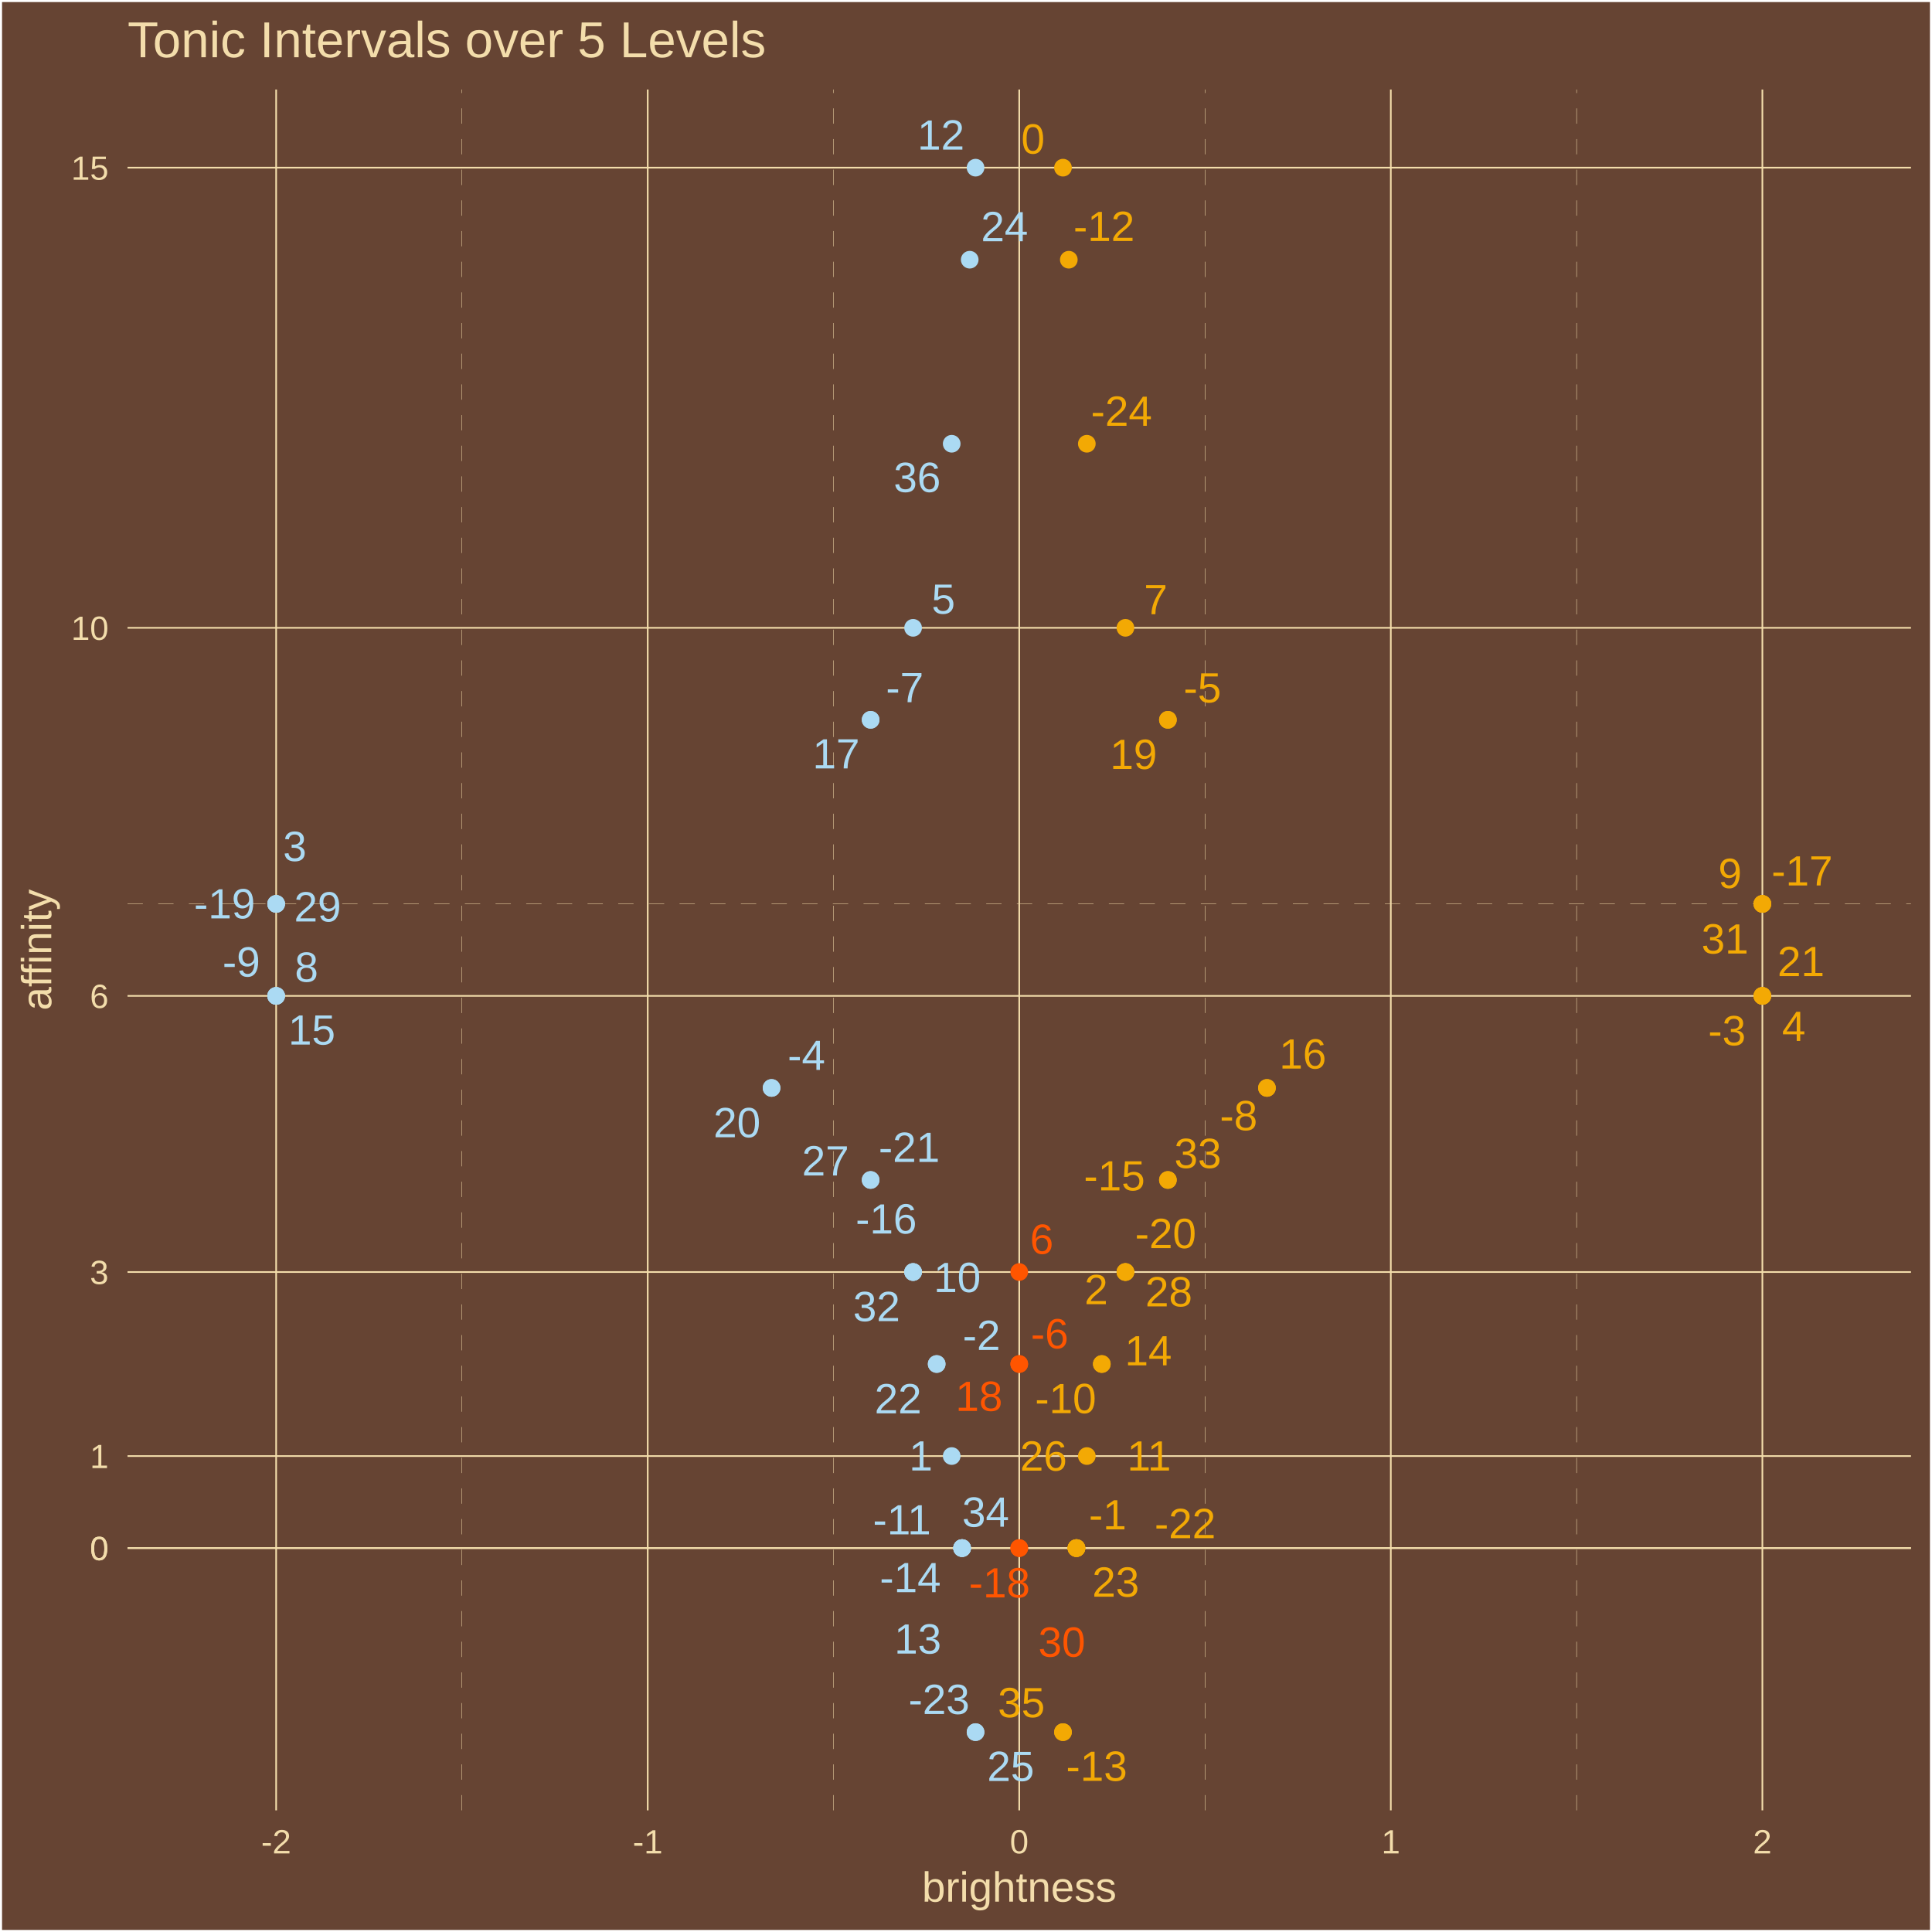
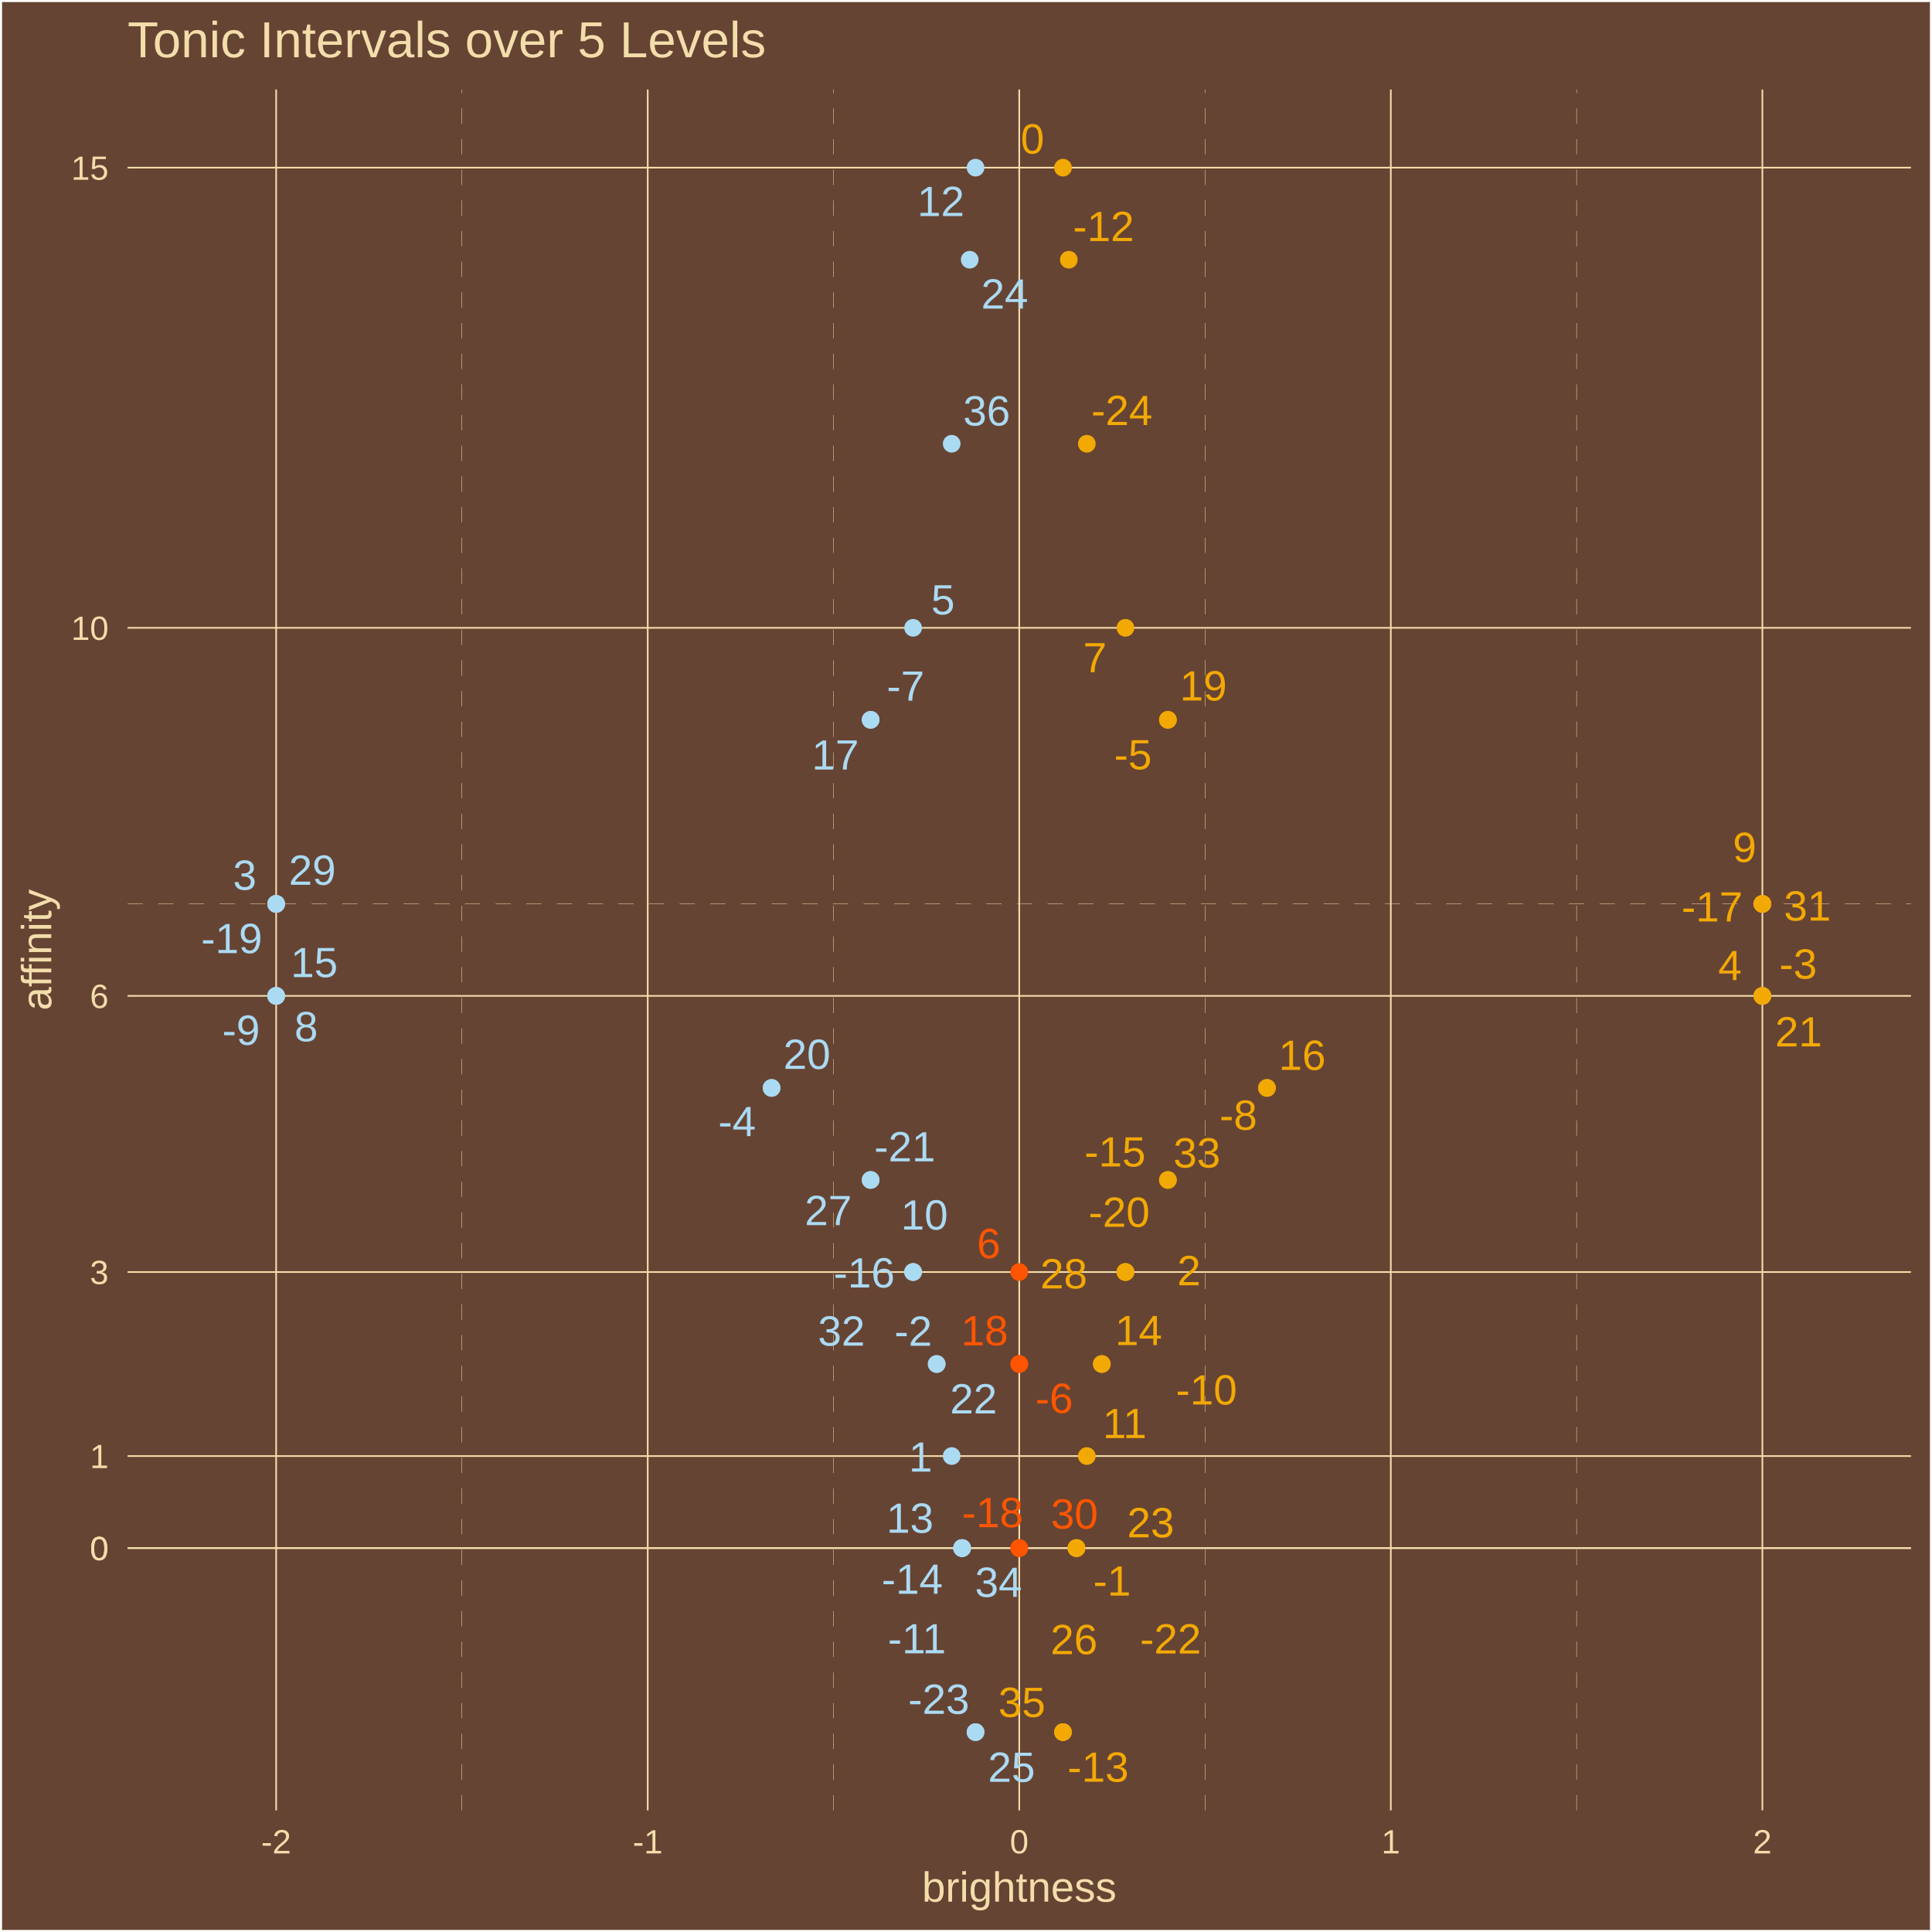
<svg xmlns="http://www.w3.org/2000/svg" class="svglite" width="504.00pt" height="504.00pt" viewBox="0 0 504.00 504.00">
  <defs>
    <style type="text/css">
    .svglite line, .svglite polyline, .svglite polygon, .svglite path, .svglite rect, .svglite circle {
      fill: none;
      stroke: #000000;
      stroke-linecap: round;
      stroke-linejoin: round;
      stroke-miterlimit: 10.00;
    }
    .svglite text {
      white-space: pre;
    }
  </style>
  </defs>
  <rect width="100%" height="100%" style="stroke: none; fill: #664433;" />
  <defs>
    <clipPath id="cpMC4wMHw1MDQuMDB8MC4wMHw1MDQuMDA=">
      <rect x="0.00" y="0.00" width="504.00" height="504.00" />
    </clipPath>
  </defs>
  <g clip-path="url(#cpMC4wMHw1MDQuMDB8MC4wMHw1MDQuMDA=)">
    <rect x="0.00" y="0" width="504.00" height="504.00" style="stroke-width: 1.07; stroke: #FFFFFF; fill: #664433;" />
  </g>
  <defs>
    <clipPath id="cpMzMuMjd8NDk4LjUyfDIzLjM0fDQ3Mi4yNw==">
      <rect x="33.27" y="23.34" width="465.25" height="448.93" />
    </clipPath>
  </defs>
  <g clip-path="url(#cpMzMuMjd8NDk4LjUyfDIzLjM0fDQ3Mi4yNw==)">
    <rect x="33.27" y="23.34" width="465.25" height="448.93" style="stroke-width: 1.07; stroke: none; fill: #664433;" />
    <polyline points="33.27,235.80 498.52,235.80 " style="stroke-width: 0.11; stroke: #F3DDAB; stroke-dasharray: 4.00,4.00; stroke-linecap: butt;" />
    <polyline points="120.50,472.27 120.50,23.34 " style="stroke-width: 0.11; stroke: #F3DDAB; stroke-dasharray: 4.00,4.00; stroke-linecap: butt;" />
    <polyline points="217.43,472.27 217.43,23.34 " style="stroke-width: 0.11; stroke: #F3DDAB; stroke-dasharray: 4.00,4.00; stroke-linecap: butt;" />
    <polyline points="314.36,472.27 314.36,23.34 " style="stroke-width: 0.11; stroke: #F3DDAB; stroke-dasharray: 4.00,4.00; stroke-linecap: butt;" />
    <polyline points="411.29,472.27 411.29,23.34 " style="stroke-width: 0.11; stroke: #F3DDAB; stroke-dasharray: 4.00,4.00; stroke-linecap: butt;" />
    <polyline points="33.27,403.85 498.52,403.85 " style="stroke-width: 0.43; stroke: #F3DDAB; stroke-linecap: butt;" />
    <polyline points="33.27,403.85 498.52,403.85 " style="stroke-width: 0.43; stroke: #F3DDAB; stroke-linecap: butt;" />
    <polyline points="33.27,379.84 498.52,379.84 " style="stroke-width: 0.43; stroke: #F3DDAB; stroke-linecap: butt;" />
    <polyline points="33.27,331.83 498.52,331.83 " style="stroke-width: 0.43; stroke: #F3DDAB; stroke-linecap: butt;" />
    <polyline points="33.27,259.80 498.52,259.80 " style="stroke-width: 0.43; stroke: #F3DDAB; stroke-linecap: butt;" />
    <polyline points="33.27,163.78 498.52,163.78 " style="stroke-width: 0.43; stroke: #F3DDAB; stroke-linecap: butt;" />
    <polyline points="33.27,43.74 498.52,43.74 " style="stroke-width: 0.43; stroke: #F3DDAB; stroke-linecap: butt;" />
    <polyline points="72.04,472.27 72.04,23.34 " style="stroke-width: 0.43; stroke: #F3DDAB; stroke-linecap: butt;" />
    <polyline points="168.97,472.27 168.97,23.34 " style="stroke-width: 0.43; stroke: #F3DDAB; stroke-linecap: butt;" />
    <polyline points="265.89,472.27 265.89,23.34 " style="stroke-width: 0.43; stroke: #F3DDAB; stroke-linecap: butt;" />
    <polyline points="362.82,472.27 362.82,23.34 " style="stroke-width: 0.43; stroke: #F3DDAB; stroke-linecap: butt;" />
    <polyline points="459.75,472.27 459.75,23.34 " style="stroke-width: 0.43; stroke: #F3DDAB; stroke-linecap: butt;" />
    <circle cx="283.52" cy="115.76" r="1.95" style="stroke-width: 0.71; stroke: #F3A904; fill: #F3A904;" />
    <circle cx="254.49" cy="451.86" r="1.95" style="stroke-width: 0.71; stroke: #ABDAF3; fill: #ABDAF3;" />
    <circle cx="280.81" cy="403.85" r="1.95" style="stroke-width: 0.71; stroke: #F3A904; fill: #F3A904;" />
    <circle cx="227.12" cy="307.82" r="1.95" style="stroke-width: 0.71; stroke: #ABDAF3; fill: #ABDAF3;" />
    <circle cx="293.59" cy="331.83" r="1.95" style="stroke-width: 0.71; stroke: #F3A904; fill: #F3A904;" />
    <circle cx="72.04" cy="235.80" r="1.95" style="stroke-width: 0.71; stroke: #ABDAF3; fill: #ABDAF3;" />
    <circle cx="265.89" cy="403.85" r="1.95" style="stroke-width: 0.71; stroke: #FF5500; fill: #FF5500;" />
    <circle cx="459.75" cy="235.80" r="1.95" style="stroke-width: 0.71; stroke: #F3A904; fill: #F3A904;" />
    <circle cx="238.20" cy="331.83" r="1.95" style="stroke-width: 0.71; stroke: #ABDAF3; fill: #ABDAF3;" />
    <circle cx="304.67" cy="307.82" r="1.95" style="stroke-width: 0.71; stroke: #F3A904; fill: #F3A904;" />
    <circle cx="250.98" cy="403.85" r="1.95" style="stroke-width: 0.71; stroke: #ABDAF3; fill: #ABDAF3;" />
    <circle cx="277.30" cy="451.86" r="1.95" style="stroke-width: 0.71; stroke: #F3A904; fill: #F3A904;" />
    <circle cx="278.82" cy="67.75" r="1.95" style="stroke-width: 0.71; stroke: #F3A904; fill: #F3A904;" />
    <circle cx="250.98" cy="403.85" r="1.95" style="stroke-width: 0.71; stroke: #ABDAF3; fill: #ABDAF3;" />
    <circle cx="287.43" cy="355.83" r="1.95" style="stroke-width: 0.71; stroke: #F3A904; fill: #F3A904;" />
    <circle cx="72.04" cy="259.80" r="1.95" style="stroke-width: 0.71; stroke: #ABDAF3; fill: #ABDAF3;" />
    <circle cx="330.51" cy="283.81" r="1.95" style="stroke-width: 0.71; stroke: #F3A904; fill: #F3A904;" />
    <circle cx="227.12" cy="187.78" r="1.95" style="stroke-width: 0.71; stroke: #ABDAF3; fill: #ABDAF3;" />
    <circle cx="265.89" cy="355.83" r="1.95" style="stroke-width: 0.71; stroke: #FF5500; fill: #FF5500;" />
    <circle cx="304.67" cy="187.78" r="1.95" style="stroke-width: 0.71; stroke: #F3A904; fill: #F3A904;" />
    <circle cx="201.28" cy="283.81" r="1.95" style="stroke-width: 0.71; stroke: #ABDAF3; fill: #ABDAF3;" />
    <circle cx="459.75" cy="259.80" r="1.95" style="stroke-width: 0.71; stroke: #F3A904; fill: #F3A904;" />
    <circle cx="244.35" cy="355.83" r="1.95" style="stroke-width: 0.71; stroke: #ABDAF3; fill: #ABDAF3;" />
    <circle cx="280.81" cy="403.85" r="1.95" style="stroke-width: 0.71; stroke: #F3A904; fill: #F3A904;" />
    <circle cx="277.30" cy="43.74" r="1.95" style="stroke-width: 0.71; stroke: #F3A904; fill: #F3A904;" />
    <circle cx="248.27" cy="379.84" r="1.95" style="stroke-width: 0.71; stroke: #ABDAF3; fill: #ABDAF3;" />
    <circle cx="293.59" cy="331.83" r="1.95" style="stroke-width: 0.71; stroke: #F3A904; fill: #F3A904;" />
    <circle cx="72.04" cy="235.80" r="1.95" style="stroke-width: 0.71; stroke: #ABDAF3; fill: #ABDAF3;" />
    <circle cx="459.75" cy="259.80" r="1.95" style="stroke-width: 0.71; stroke: #F3A904; fill: #F3A904;" />
    <circle cx="238.20" cy="163.78" r="1.95" style="stroke-width: 0.71; stroke: #ABDAF3; fill: #ABDAF3;" />
    <circle cx="265.89" cy="331.83" r="1.95" style="stroke-width: 0.71; stroke: #FF5500; fill: #FF5500;" />
    <circle cx="293.59" cy="163.78" r="1.95" style="stroke-width: 0.71; stroke: #F3A904; fill: #F3A904;" />
    <circle cx="72.04" cy="259.80" r="1.95" style="stroke-width: 0.71; stroke: #ABDAF3; fill: #ABDAF3;" />
    <circle cx="459.75" cy="235.80" r="1.95" style="stroke-width: 0.71; stroke: #F3A904; fill: #F3A904;" />
    <circle cx="238.20" cy="331.83" r="1.95" style="stroke-width: 0.71; stroke: #ABDAF3; fill: #ABDAF3;" />
    <circle cx="283.52" cy="379.84" r="1.95" style="stroke-width: 0.71; stroke: #F3A904; fill: #F3A904;" />
    <circle cx="254.49" cy="43.74" r="1.95" style="stroke-width: 0.71; stroke: #ABDAF3; fill: #ABDAF3;" />
    <circle cx="250.98" cy="403.85" r="1.95" style="stroke-width: 0.71; stroke: #ABDAF3; fill: #ABDAF3;" />
    <circle cx="287.43" cy="355.83" r="1.95" style="stroke-width: 0.71; stroke: #F3A904; fill: #F3A904;" />
    <circle cx="72.04" cy="259.80" r="1.95" style="stroke-width: 0.71; stroke: #ABDAF3; fill: #ABDAF3;" />
    <circle cx="330.51" cy="283.81" r="1.95" style="stroke-width: 0.71; stroke: #F3A904; fill: #F3A904;" />
    <circle cx="227.12" cy="187.78" r="1.95" style="stroke-width: 0.71; stroke: #ABDAF3; fill: #ABDAF3;" />
    <circle cx="265.89" cy="355.83" r="1.95" style="stroke-width: 0.71; stroke: #FF5500; fill: #FF5500;" />
    <circle cx="304.67" cy="187.78" r="1.95" style="stroke-width: 0.71; stroke: #F3A904; fill: #F3A904;" />
    <circle cx="201.28" cy="283.81" r="1.95" style="stroke-width: 0.71; stroke: #ABDAF3; fill: #ABDAF3;" />
    <circle cx="459.75" cy="259.80" r="1.95" style="stroke-width: 0.71; stroke: #F3A904; fill: #F3A904;" />
    <circle cx="244.35" cy="355.83" r="1.95" style="stroke-width: 0.71; stroke: #ABDAF3; fill: #ABDAF3;" />
    <circle cx="280.81" cy="403.85" r="1.95" style="stroke-width: 0.71; stroke: #F3A904; fill: #F3A904;" />
    <circle cx="252.97" cy="67.75" r="1.95" style="stroke-width: 0.71; stroke: #ABDAF3; fill: #ABDAF3;" />
    <circle cx="254.49" cy="451.86" r="1.95" style="stroke-width: 0.71; stroke: #ABDAF3; fill: #ABDAF3;" />
    <circle cx="280.81" cy="403.85" r="1.95" style="stroke-width: 0.71; stroke: #F3A904; fill: #F3A904;" />
    <circle cx="227.12" cy="307.82" r="1.95" style="stroke-width: 0.71; stroke: #ABDAF3; fill: #ABDAF3;" />
    <circle cx="293.59" cy="331.83" r="1.95" style="stroke-width: 0.71; stroke: #F3A904; fill: #F3A904;" />
    <circle cx="72.04" cy="235.80" r="1.95" style="stroke-width: 0.71; stroke: #ABDAF3; fill: #ABDAF3;" />
    <circle cx="265.89" cy="403.85" r="1.95" style="stroke-width: 0.71; stroke: #FF5500; fill: #FF5500;" />
    <circle cx="459.75" cy="235.80" r="1.95" style="stroke-width: 0.71; stroke: #F3A904; fill: #F3A904;" />
    <circle cx="238.20" cy="331.83" r="1.95" style="stroke-width: 0.71; stroke: #ABDAF3; fill: #ABDAF3;" />
    <circle cx="304.67" cy="307.82" r="1.95" style="stroke-width: 0.71; stroke: #F3A904; fill: #F3A904;" />
    <circle cx="250.98" cy="403.85" r="1.95" style="stroke-width: 0.71; stroke: #ABDAF3; fill: #ABDAF3;" />
    <circle cx="277.30" cy="451.86" r="1.95" style="stroke-width: 0.71; stroke: #F3A904; fill: #F3A904;" />
    <circle cx="248.27" cy="115.76" r="1.95" style="stroke-width: 0.71; stroke: #ABDAF3; fill: #ABDAF3;" />
-     <line x1="299.40" y1="397.65" x2="281.88" y2="403.49" style="stroke-width: 1.07; stroke: none;" />
-     <line x1="232.78" y1="323.59" x2="237.59" y2="330.90" style="stroke-width: 1.07; stroke: none;" />
-     <line x1="76.39" y1="226.42" x2="72.50" y2="234.79" style="stroke-width: 1.07; stroke: none;" />
-     <line x1="240.51" y1="421.65" x2="250.42" y2="404.80" style="stroke-width: 1.07; stroke: none;" />
-     <line x1="272.91" y1="385.45" x2="280.37" y2="402.83" style="stroke-width: 1.07; stroke: none;" />
-     <line x1="276.03" y1="422.48" x2="266.42" y2="404.82" style="stroke-width: 1.07; stroke: none;" />
-     <text x="292.57" y="111.08" text-anchor="middle" style="font-size: 11.04px;fill: #F3A904; font-family: &quot;Arial&quot;;" textLength="15.94px" lengthAdjust="spacingAndGlyphs">-24</text>
-     <text x="244.97" y="447.13" text-anchor="middle" style="font-size: 11.04px;fill: #ABDAF3; font-family: &quot;Arial&quot;;" textLength="15.94px" lengthAdjust="spacingAndGlyphs">-23</text>
-     <text x="309.17" y="401.26" text-anchor="middle" style="font-size: 11.04px;fill: #F3A904; font-family: &quot;Arial&quot;;" textLength="15.94px" lengthAdjust="spacingAndGlyphs">-22</text>
-     <text x="237.18" y="303.11" text-anchor="middle" style="font-size: 11.04px;fill: #ABDAF3; font-family: &quot;Arial&quot;;" textLength="15.94px" lengthAdjust="spacingAndGlyphs">-21</text>
-     <text x="304.08" y="325.59" text-anchor="middle" style="font-size: 11.04px;fill: #F3A904; font-family: &quot;Arial&quot;;" textLength="15.94px" lengthAdjust="spacingAndGlyphs">-20</text>
-     <text x="58.59" y="239.58" text-anchor="middle" style="font-size: 11.04px;fill: #ABDAF3; font-family: &quot;Arial&quot;;" textLength="15.94px" lengthAdjust="spacingAndGlyphs">-19</text>
-     <text x="260.74" y="416.72" text-anchor="middle" style="font-size: 11.04px;fill: #FF5500; font-family: &quot;Arial&quot;;" textLength="15.94px" lengthAdjust="spacingAndGlyphs">-18</text>
-     <text x="470.11" y="231.00" text-anchor="middle" style="font-size: 11.04px;fill: #F3A904; font-family: &quot;Arial&quot;;" textLength="15.94px" lengthAdjust="spacingAndGlyphs">-17</text>
-     <text x="231.19" y="321.79" text-anchor="middle" style="font-size: 11.04px;fill: #ABDAF3; font-family: &quot;Arial&quot;;" textLength="15.94px" lengthAdjust="spacingAndGlyphs">-16</text>
-     <text x="290.72" y="310.54" text-anchor="middle" style="font-size: 11.04px;fill: #F3A904; font-family: &quot;Arial&quot;;" textLength="15.94px" lengthAdjust="spacingAndGlyphs">-15</text>
-     <text x="237.48" y="415.34" text-anchor="middle" style="font-size: 11.04px;fill: #ABDAF3; font-family: &quot;Arial&quot;;" textLength="15.94px" lengthAdjust="spacingAndGlyphs">-14</text>
-     <text x="286.09" y="464.56" text-anchor="middle" style="font-size: 11.04px;fill: #F3A904; font-family: &quot;Arial&quot;;" textLength="15.94px" lengthAdjust="spacingAndGlyphs">-13</text>
-     <text x="288.01" y="62.87" text-anchor="middle" style="font-size: 11.04px;fill: #F3A904; font-family: &quot;Arial&quot;;" textLength="15.94px" lengthAdjust="spacingAndGlyphs">-12</text>
-     <text x="235.29" y="400.27" text-anchor="middle" style="font-size: 11.04px;fill: #ABDAF3; font-family: &quot;Arial&quot;;" textLength="15.94px" lengthAdjust="spacingAndGlyphs">-11</text>
-     <text x="277.99" y="368.65" text-anchor="middle" style="font-size: 11.04px;fill: #F3A904; font-family: &quot;Arial&quot;;" textLength="15.94px" lengthAdjust="spacingAndGlyphs">-10</text>
-     <text x="62.96" y="254.75" text-anchor="middle" style="font-size: 11.04px;fill: #ABDAF3; font-family: &quot;Arial&quot;;" textLength="9.81px" lengthAdjust="spacingAndGlyphs">-9</text>
-     <text x="323.13" y="294.84" text-anchor="middle" style="font-size: 11.04px;fill: #F3A904; font-family: &quot;Arial&quot;;" textLength="9.81px" lengthAdjust="spacingAndGlyphs">-8</text>
-     <text x="236.02" y="183.19" text-anchor="middle" style="font-size: 11.04px;fill: #ABDAF3; font-family: &quot;Arial&quot;;" textLength="9.81px" lengthAdjust="spacingAndGlyphs">-7</text>
-     <text x="273.82" y="351.75" text-anchor="middle" style="font-size: 11.04px;fill: #FF5500; font-family: &quot;Arial&quot;;" textLength="9.81px" lengthAdjust="spacingAndGlyphs">-6</text>
-     <text x="313.67" y="183.25" text-anchor="middle" style="font-size: 11.04px;fill: #F3A904; font-family: &quot;Arial&quot;;" textLength="9.81px" lengthAdjust="spacingAndGlyphs">-5</text>
-     <text x="210.38" y="279.11" text-anchor="middle" style="font-size: 11.04px;fill: #ABDAF3; font-family: &quot;Arial&quot;;" textLength="9.81px" lengthAdjust="spacingAndGlyphs">-4</text>
-     <text x="450.51" y="272.69" text-anchor="middle" style="font-size: 11.04px;fill: #F3A904; font-family: &quot;Arial&quot;;" textLength="9.81px" lengthAdjust="spacingAndGlyphs">-3</text>
-     <text x="256.05" y="352.17" text-anchor="middle" style="font-size: 11.04px;fill: #ABDAF3; font-family: &quot;Arial&quot;;" textLength="9.81px" lengthAdjust="spacingAndGlyphs">-2</text>
-     <text x="288.96" y="398.97" text-anchor="middle" style="font-size: 11.04px;fill: #F3A904; font-family: &quot;Arial&quot;;" textLength="9.81px" lengthAdjust="spacingAndGlyphs">-1</text>
-     <text x="269.47" y="40.07" text-anchor="middle" style="font-size: 11.04px;fill: #F3A904; font-family: &quot;Arial&quot;;" textLength="6.13px" lengthAdjust="spacingAndGlyphs">0</text>
-     <text x="240.22" y="383.61" text-anchor="middle" style="font-size: 11.04px;fill: #ABDAF3; font-family: &quot;Arial&quot;;" textLength="6.13px" lengthAdjust="spacingAndGlyphs">1</text>
-     <text x="285.96" y="340.23" text-anchor="middle" style="font-size: 11.04px;fill: #F3A904; font-family: &quot;Arial&quot;;" textLength="6.13px" lengthAdjust="spacingAndGlyphs">2</text>
-     <text x="76.90" y="224.62" text-anchor="middle" style="font-size: 11.04px;fill: #ABDAF3; font-family: &quot;Arial&quot;;" textLength="6.13px" lengthAdjust="spacingAndGlyphs">3</text>
-     <text x="467.95" y="271.54" text-anchor="middle" style="font-size: 11.04px;fill: #F3A904; font-family: &quot;Arial&quot;;" textLength="6.13px" lengthAdjust="spacingAndGlyphs">4</text>
-     <text x="246.10" y="160.09" text-anchor="middle" style="font-size: 11.04px;fill: #ABDAF3; font-family: &quot;Arial&quot;;" textLength="6.13px" lengthAdjust="spacingAndGlyphs">5</text>
-     <text x="271.75" y="327.09" text-anchor="middle" style="font-size: 11.04px;fill: #FF5500; font-family: &quot;Arial&quot;;" textLength="6.13px" lengthAdjust="spacingAndGlyphs">6</text>
-     <text x="301.49" y="160.23" text-anchor="middle" style="font-size: 11.04px;fill: #F3A904; font-family: &quot;Arial&quot;;" textLength="6.13px" lengthAdjust="spacingAndGlyphs">7</text>
-     <text x="79.96" y="256.11" text-anchor="middle" style="font-size: 11.04px;fill: #ABDAF3; font-family: &quot;Arial&quot;;" textLength="6.13px" lengthAdjust="spacingAndGlyphs">8</text>
-     <text x="451.31" y="231.66" text-anchor="middle" style="font-size: 11.04px;fill: #F3A904; font-family: &quot;Arial&quot;;" textLength="6.13px" lengthAdjust="spacingAndGlyphs">9</text>
-     <text x="249.71" y="337.06" text-anchor="middle" style="font-size: 11.04px;fill: #ABDAF3; font-family: &quot;Arial&quot;;" textLength="12.27px" lengthAdjust="spacingAndGlyphs">10</text>
-     <text x="299.76" y="383.62" text-anchor="middle" style="font-size: 11.04px;fill: #F3A904; font-family: &quot;Arial&quot;;" textLength="12.27px" lengthAdjust="spacingAndGlyphs">11</text>
-     <text x="245.46" y="39.02" text-anchor="middle" style="font-size: 11.04px;fill: #ABDAF3; font-family: &quot;Arial&quot;;" textLength="12.27px" lengthAdjust="spacingAndGlyphs">12</text>
-     <text x="239.43" y="431.37" text-anchor="middle" style="font-size: 11.04px;fill: #ABDAF3; font-family: &quot;Arial&quot;;" textLength="12.27px" lengthAdjust="spacingAndGlyphs">13</text>
-     <text x="299.57" y="356.18" text-anchor="middle" style="font-size: 11.04px;fill: #F3A904; font-family: &quot;Arial&quot;;" textLength="12.27px" lengthAdjust="spacingAndGlyphs">14</text>
-     <text x="81.34" y="272.49" text-anchor="middle" style="font-size: 11.04px;fill: #ABDAF3; font-family: &quot;Arial&quot;;" textLength="12.27px" lengthAdjust="spacingAndGlyphs">15</text>
-     <text x="339.86" y="278.76" text-anchor="middle" style="font-size: 11.04px;fill: #F3A904; font-family: &quot;Arial&quot;;" textLength="12.27px" lengthAdjust="spacingAndGlyphs">16</text>
-     <text x="218.12" y="200.45" text-anchor="middle" style="font-size: 11.04px;fill: #ABDAF3; font-family: &quot;Arial&quot;;" textLength="12.27px" lengthAdjust="spacingAndGlyphs">17</text>
-     <text x="255.40" y="368.06" text-anchor="middle" style="font-size: 11.04px;fill: #FF5500; font-family: &quot;Arial&quot;;" textLength="12.27px" lengthAdjust="spacingAndGlyphs">18</text>
-     <text x="295.71" y="200.59" text-anchor="middle" style="font-size: 11.04px;fill: #F3A904; font-family: &quot;Arial&quot;;" textLength="12.27px" lengthAdjust="spacingAndGlyphs">19</text>
-     <text x="192.25" y="296.67" text-anchor="middle" style="font-size: 11.04px;fill: #ABDAF3; font-family: &quot;Arial&quot;;" textLength="12.27px" lengthAdjust="spacingAndGlyphs">20</text>
-     <text x="469.82" y="254.64" text-anchor="middle" style="font-size: 11.04px;fill: #F3A904; font-family: &quot;Arial&quot;;" textLength="12.27px" lengthAdjust="spacingAndGlyphs">21</text>
-     <text x="234.28" y="368.70" text-anchor="middle" style="font-size: 11.04px;fill: #ABDAF3; font-family: &quot;Arial&quot;;" textLength="12.27px" lengthAdjust="spacingAndGlyphs">22</text>
-     <text x="291.05" y="416.53" text-anchor="middle" style="font-size: 11.04px;fill: #F3A904; font-family: &quot;Arial&quot;;" textLength="12.27px" lengthAdjust="spacingAndGlyphs">23</text>
-     <text x="262.05" y="62.94" text-anchor="middle" style="font-size: 11.04px;fill: #ABDAF3; font-family: &quot;Arial&quot;;" textLength="12.27px" lengthAdjust="spacingAndGlyphs">24</text>
-     <text x="263.65" y="464.60" text-anchor="middle" style="font-size: 11.04px;fill: #ABDAF3; font-family: &quot;Arial&quot;;" textLength="12.27px" lengthAdjust="spacingAndGlyphs">25</text>
-     <text x="272.22" y="383.65" text-anchor="middle" style="font-size: 11.04px;fill: #F3A904; font-family: &quot;Arial&quot;;" textLength="12.27px" lengthAdjust="spacingAndGlyphs">26</text>
-     <text x="215.34" y="306.64" text-anchor="middle" style="font-size: 11.04px;fill: #ABDAF3; font-family: &quot;Arial&quot;;" textLength="12.27px" lengthAdjust="spacingAndGlyphs">27</text>
-     <text x="304.91" y="340.80" text-anchor="middle" style="font-size: 11.04px;fill: #F3A904; font-family: &quot;Arial&quot;;" textLength="12.27px" lengthAdjust="spacingAndGlyphs">28</text>
-     <text x="82.85" y="240.39" text-anchor="middle" style="font-size: 11.04px;fill: #ABDAF3; font-family: &quot;Arial&quot;;" textLength="12.27px" lengthAdjust="spacingAndGlyphs">29</text>
-     <text x="276.99" y="432.19" text-anchor="middle" style="font-size: 11.04px;fill: #FF5500; font-family: &quot;Arial&quot;;" textLength="12.27px" lengthAdjust="spacingAndGlyphs">30</text>
-     <text x="449.99" y="248.74" text-anchor="middle" style="font-size: 11.04px;fill: #F3A904; font-family: &quot;Arial&quot;;" textLength="12.27px" lengthAdjust="spacingAndGlyphs">31</text>
-     <text x="228.68" y="344.65" text-anchor="middle" style="font-size: 11.04px;fill: #ABDAF3; font-family: &quot;Arial&quot;;" textLength="12.27px" lengthAdjust="spacingAndGlyphs">32</text>
-     <text x="312.47" y="304.70" text-anchor="middle" style="font-size: 11.04px;fill: #F3A904; font-family: &quot;Arial&quot;;" textLength="12.27px" lengthAdjust="spacingAndGlyphs">33</text>
-     <text x="257.13" y="398.27" text-anchor="middle" style="font-size: 11.04px;fill: #ABDAF3; font-family: &quot;Arial&quot;;" textLength="12.27px" lengthAdjust="spacingAndGlyphs">34</text>
-     <text x="266.44" y="447.98" text-anchor="middle" style="font-size: 11.04px;fill: #F3A904; font-family: &quot;Arial&quot;;" textLength="12.27px" lengthAdjust="spacingAndGlyphs">35</text>
-     <text x="239.26" y="128.35" text-anchor="middle" style="font-size: 11.04px;fill: #ABDAF3; font-family: &quot;Arial&quot;;" textLength="12.27px" lengthAdjust="spacingAndGlyphs">36</text>
+     <line x1="295.60" y1="426.41" x2="281.42" y2="404.78" style="stroke-width: 1.07; stroke: none;" />
+     <line x1="291.97" y1="321.84" x2="293.41" y2="330.74" style="stroke-width: 1.07; stroke: none;" />
+     <line x1="240.68" y1="421.58" x2="250.42" y2="404.81" style="stroke-width: 1.07; stroke: none;" />
+     <line x1="304.96" y1="362.05" x2="288.50" y2="356.21" style="stroke-width: 1.07; stroke: none;" />
+     <line x1="305.30" y1="331.33" x2="294.73" y2="331.78" style="stroke-width: 1.07; stroke: none;" />
+     <line x1="455.59" y1="226.66" x2="459.29" y2="234.79" style="stroke-width: 1.07; stroke: none;" />
+     <line x1="241.02" y1="322.56" x2="238.52" y2="330.77" style="stroke-width: 1.07; stroke: none;" />
+     <line x1="292.22" y1="397.91" x2="281.81" y2="403.32" style="stroke-width: 1.07; stroke: none;" />
+     <line x1="280.17" y1="421.81" x2="280.77" y2="404.95" style="stroke-width: 1.07; stroke: none;" />
+     <line x1="272.36" y1="396.88" x2="266.66" y2="403.03" style="stroke-width: 1.07; stroke: none;" />
+     <line x1="227.45" y1="345.71" x2="237.52" y2="332.71" style="stroke-width: 1.07; stroke: none;" />
+     <text x="292.67" y="110.88" text-anchor="middle" style="font-size: 11.04px;fill: #F3A904; font-family: &quot;Arial&quot;;" textLength="15.94px" lengthAdjust="spacingAndGlyphs">-24</text>
+     <text x="244.91" y="447.09" text-anchor="middle" style="font-size: 11.04px;fill: #ABDAF3; font-family: &quot;Arial&quot;;" textLength="15.94px" lengthAdjust="spacingAndGlyphs">-23</text>
+     <text x="305.37" y="431.36" text-anchor="middle" style="font-size: 11.04px;fill: #F3A904; font-family: &quot;Arial&quot;;" textLength="15.94px" lengthAdjust="spacingAndGlyphs">-22</text>
+     <text x="236.04" y="302.97" text-anchor="middle" style="font-size: 11.04px;fill: #ABDAF3; font-family: &quot;Arial&quot;;" textLength="15.94px" lengthAdjust="spacingAndGlyphs">-21</text>
+     <text x="291.95" y="320.04" text-anchor="middle" style="font-size: 11.04px;fill: #F3A904; font-family: &quot;Arial&quot;;" textLength="15.94px" lengthAdjust="spacingAndGlyphs">-20</text>
+     <text x="60.45" y="248.64" text-anchor="middle" style="font-size: 11.04px;fill: #ABDAF3; font-family: &quot;Arial&quot;;" textLength="15.94px" lengthAdjust="spacingAndGlyphs">-19</text>
+     <text x="258.94" y="398.40" text-anchor="middle" style="font-size: 11.04px;fill: #FF5500; font-family: &quot;Arial&quot;;" textLength="15.94px" lengthAdjust="spacingAndGlyphs">-18</text>
+     <text x="446.65" y="240.39" text-anchor="middle" style="font-size: 11.04px;fill: #F3A904; font-family: &quot;Arial&quot;;" textLength="15.94px" lengthAdjust="spacingAndGlyphs">-17</text>
+     <text x="225.43" y="335.86" text-anchor="middle" style="font-size: 11.04px;fill: #ABDAF3; font-family: &quot;Arial&quot;;" textLength="15.94px" lengthAdjust="spacingAndGlyphs">-16</text>
+     <text x="290.88" y="304.30" text-anchor="middle" style="font-size: 11.04px;fill: #F3A904; font-family: &quot;Arial&quot;;" textLength="15.94px" lengthAdjust="spacingAndGlyphs">-15</text>
+     <text x="237.97" y="415.77" text-anchor="middle" style="font-size: 11.04px;fill: #ABDAF3; font-family: &quot;Arial&quot;;" textLength="15.94px" lengthAdjust="spacingAndGlyphs">-14</text>
+     <text x="286.47" y="464.80" text-anchor="middle" style="font-size: 11.04px;fill: #F3A904; font-family: &quot;Arial&quot;;" textLength="15.94px" lengthAdjust="spacingAndGlyphs">-13</text>
+     <text x="287.88" y="62.89" text-anchor="middle" style="font-size: 11.04px;fill: #F3A904; font-family: &quot;Arial&quot;;" textLength="15.94px" lengthAdjust="spacingAndGlyphs">-12</text>
+     <text x="239.19" y="431.30" text-anchor="middle" style="font-size: 11.04px;fill: #ABDAF3; font-family: &quot;Arial&quot;;" textLength="15.94px" lengthAdjust="spacingAndGlyphs">-11</text>
+     <text x="314.73" y="366.39" text-anchor="middle" style="font-size: 11.04px;fill: #F3A904; font-family: &quot;Arial&quot;;" textLength="15.94px" lengthAdjust="spacingAndGlyphs">-10</text>
+     <text x="62.89" y="272.56" text-anchor="middle" style="font-size: 11.04px;fill: #ABDAF3; font-family: &quot;Arial&quot;;" textLength="9.81px" lengthAdjust="spacingAndGlyphs">-9</text>
+     <text x="323.05" y="294.73" text-anchor="middle" style="font-size: 11.04px;fill: #F3A904; font-family: &quot;Arial&quot;;" textLength="9.81px" lengthAdjust="spacingAndGlyphs">-8</text>
+     <text x="236.24" y="182.79" text-anchor="middle" style="font-size: 11.04px;fill: #ABDAF3; font-family: &quot;Arial&quot;;" textLength="9.81px" lengthAdjust="spacingAndGlyphs">-7</text>
+     <text x="275.01" y="368.60" text-anchor="middle" style="font-size: 11.04px;fill: #FF5500; font-family: &quot;Arial&quot;;" textLength="9.81px" lengthAdjust="spacingAndGlyphs">-6</text>
+     <text x="295.55" y="200.69" text-anchor="middle" style="font-size: 11.04px;fill: #F3A904; font-family: &quot;Arial&quot;;" textLength="9.81px" lengthAdjust="spacingAndGlyphs">-5</text>
+     <text x="192.27" y="296.38" text-anchor="middle" style="font-size: 11.04px;fill: #ABDAF3; font-family: &quot;Arial&quot;;" textLength="9.81px" lengthAdjust="spacingAndGlyphs">-4</text>
+     <text x="469.08" y="255.30" text-anchor="middle" style="font-size: 11.04px;fill: #F3A904; font-family: &quot;Arial&quot;;" textLength="9.81px" lengthAdjust="spacingAndGlyphs">-3</text>
+     <text x="238.24" y="351.08" text-anchor="middle" style="font-size: 11.04px;fill: #ABDAF3; font-family: &quot;Arial&quot;;" textLength="9.81px" lengthAdjust="spacingAndGlyphs">-2</text>
+     <text x="290.10" y="416.24" text-anchor="middle" style="font-size: 11.04px;fill: #F3A904; font-family: &quot;Arial&quot;;" textLength="9.81px" lengthAdjust="spacingAndGlyphs">-1</text>
+     <text x="269.33" y="40.06" text-anchor="middle" style="font-size: 11.04px;fill: #F3A904; font-family: &quot;Arial&quot;;" textLength="6.13px" lengthAdjust="spacingAndGlyphs">0</text>
+     <text x="240.15" y="383.90" text-anchor="middle" style="font-size: 11.04px;fill: #ABDAF3; font-family: &quot;Arial&quot;;" textLength="6.13px" lengthAdjust="spacingAndGlyphs">1</text>
+     <text x="310.16" y="335.28" text-anchor="middle" style="font-size: 11.04px;fill: #F3A904; font-family: &quot;Arial&quot;;" textLength="6.13px" lengthAdjust="spacingAndGlyphs">2</text>
+     <text x="63.84" y="232.12" text-anchor="middle" style="font-size: 11.04px;fill: #ABDAF3; font-family: &quot;Arial&quot;;" textLength="6.13px" lengthAdjust="spacingAndGlyphs">3</text>
+     <text x="451.30" y="255.68" text-anchor="middle" style="font-size: 11.04px;fill: #F3A904; font-family: &quot;Arial&quot;;" textLength="6.13px" lengthAdjust="spacingAndGlyphs">4</text>
+     <text x="245.99" y="160.27" text-anchor="middle" style="font-size: 11.04px;fill: #ABDAF3; font-family: &quot;Arial&quot;;" textLength="6.13px" lengthAdjust="spacingAndGlyphs">5</text>
+     <text x="257.92" y="328.21" text-anchor="middle" style="font-size: 11.04px;fill: #FF5500; font-family: &quot;Arial&quot;;" textLength="6.13px" lengthAdjust="spacingAndGlyphs">6</text>
+     <text x="285.63" y="175.38" text-anchor="middle" style="font-size: 11.04px;fill: #F3A904; font-family: &quot;Arial&quot;;" textLength="6.13px" lengthAdjust="spacingAndGlyphs">7</text>
+     <text x="79.87" y="271.64" text-anchor="middle" style="font-size: 11.04px;fill: #ABDAF3; font-family: &quot;Arial&quot;;" textLength="6.13px" lengthAdjust="spacingAndGlyphs">8</text>
+     <text x="455.12" y="224.86" text-anchor="middle" style="font-size: 11.04px;fill: #F3A904; font-family: &quot;Arial&quot;;" textLength="6.13px" lengthAdjust="spacingAndGlyphs">9</text>
+     <text x="241.15" y="320.76" text-anchor="middle" style="font-size: 11.04px;fill: #ABDAF3; font-family: &quot;Arial&quot;;" textLength="12.27px" lengthAdjust="spacingAndGlyphs">10</text>
+     <text x="293.39" y="375.15" text-anchor="middle" style="font-size: 11.04px;fill: #F3A904; font-family: &quot;Arial&quot;;" textLength="12.27px" lengthAdjust="spacingAndGlyphs">11</text>
+     <text x="245.44" y="56.37" text-anchor="middle" style="font-size: 11.04px;fill: #ABDAF3; font-family: &quot;Arial&quot;;" textLength="12.27px" lengthAdjust="spacingAndGlyphs">12</text>
+     <text x="237.39" y="399.85" text-anchor="middle" style="font-size: 11.04px;fill: #ABDAF3; font-family: &quot;Arial&quot;;" textLength="12.27px" lengthAdjust="spacingAndGlyphs">13</text>
+     <text x="297.04" y="350.90" text-anchor="middle" style="font-size: 11.04px;fill: #F3A904; font-family: &quot;Arial&quot;;" textLength="12.27px" lengthAdjust="spacingAndGlyphs">14</text>
+     <text x="81.97" y="254.90" text-anchor="middle" style="font-size: 11.04px;fill: #ABDAF3; font-family: &quot;Arial&quot;;" textLength="12.27px" lengthAdjust="spacingAndGlyphs">15</text>
+     <text x="339.70" y="279.10" text-anchor="middle" style="font-size: 11.04px;fill: #F3A904; font-family: &quot;Arial&quot;;" textLength="12.27px" lengthAdjust="spacingAndGlyphs">16</text>
+     <text x="217.91" y="200.75" text-anchor="middle" style="font-size: 11.04px;fill: #ABDAF3; font-family: &quot;Arial&quot;;" textLength="12.27px" lengthAdjust="spacingAndGlyphs">17</text>
+     <text x="256.85" y="350.95" text-anchor="middle" style="font-size: 11.04px;fill: #FF5500; font-family: &quot;Arial&quot;;" textLength="12.27px" lengthAdjust="spacingAndGlyphs">18</text>
+     <text x="313.92" y="182.73" text-anchor="middle" style="font-size: 11.04px;fill: #F3A904; font-family: &quot;Arial&quot;;" textLength="12.27px" lengthAdjust="spacingAndGlyphs">19</text>
+     <text x="210.49" y="278.84" text-anchor="middle" style="font-size: 11.04px;fill: #ABDAF3; font-family: &quot;Arial&quot;;" textLength="12.27px" lengthAdjust="spacingAndGlyphs">20</text>
+     <text x="469.20" y="272.98" text-anchor="middle" style="font-size: 11.04px;fill: #F3A904; font-family: &quot;Arial&quot;;" textLength="12.27px" lengthAdjust="spacingAndGlyphs">21</text>
+     <text x="253.96" y="368.73" text-anchor="middle" style="font-size: 11.04px;fill: #ABDAF3; font-family: &quot;Arial&quot;;" textLength="12.27px" lengthAdjust="spacingAndGlyphs">22</text>
+     <text x="300.16" y="401.04" text-anchor="middle" style="font-size: 11.04px;fill: #F3A904; font-family: &quot;Arial&quot;;" textLength="12.27px" lengthAdjust="spacingAndGlyphs">23</text>
+     <text x="262.09" y="80.51" text-anchor="middle" style="font-size: 11.04px;fill: #ABDAF3; font-family: &quot;Arial&quot;;" textLength="12.27px" lengthAdjust="spacingAndGlyphs">24</text>
+     <text x="263.87" y="464.83" text-anchor="middle" style="font-size: 11.04px;fill: #ABDAF3; font-family: &quot;Arial&quot;;" textLength="12.27px" lengthAdjust="spacingAndGlyphs">25</text>
+     <text x="280.17" y="431.52" text-anchor="middle" style="font-size: 11.04px;fill: #F3A904; font-family: &quot;Arial&quot;;" textLength="12.27px" lengthAdjust="spacingAndGlyphs">26</text>
+     <text x="216.06" y="319.61" text-anchor="middle" style="font-size: 11.04px;fill: #ABDAF3; font-family: &quot;Arial&quot;;" textLength="12.27px" lengthAdjust="spacingAndGlyphs">27</text>
+     <text x="277.51" y="336.11" text-anchor="middle" style="font-size: 11.04px;fill: #F3A904; font-family: &quot;Arial&quot;;" textLength="12.27px" lengthAdjust="spacingAndGlyphs">28</text>
+     <text x="81.47" y="230.81" text-anchor="middle" style="font-size: 11.04px;fill: #ABDAF3; font-family: &quot;Arial&quot;;" textLength="12.27px" lengthAdjust="spacingAndGlyphs">29</text>
+     <text x="280.29" y="398.77" text-anchor="middle" style="font-size: 11.04px;fill: #FF5500; font-family: &quot;Arial&quot;;" textLength="12.27px" lengthAdjust="spacingAndGlyphs">30</text>
+     <text x="471.50" y="240.16" text-anchor="middle" style="font-size: 11.04px;fill: #F3A904; font-family: &quot;Arial&quot;;" textLength="12.27px" lengthAdjust="spacingAndGlyphs">31</text>
+     <text x="219.51" y="351.04" text-anchor="middle" style="font-size: 11.04px;fill: #ABDAF3; font-family: &quot;Arial&quot;;" textLength="12.27px" lengthAdjust="spacingAndGlyphs">32</text>
+     <text x="312.23" y="304.57" text-anchor="middle" style="font-size: 11.04px;fill: #F3A904; font-family: &quot;Arial&quot;;" textLength="12.27px" lengthAdjust="spacingAndGlyphs">33</text>
+     <text x="260.48" y="416.58" text-anchor="middle" style="font-size: 11.04px;fill: #ABDAF3; font-family: &quot;Arial&quot;;" textLength="12.27px" lengthAdjust="spacingAndGlyphs">34</text>
+     <text x="266.57" y="447.91" text-anchor="middle" style="font-size: 11.04px;fill: #F3A904; font-family: &quot;Arial&quot;;" textLength="12.27px" lengthAdjust="spacingAndGlyphs">35</text>
+     <text x="257.39" y="111.01" text-anchor="middle" style="font-size: 11.04px;fill: #ABDAF3; font-family: &quot;Arial&quot;;" textLength="12.27px" lengthAdjust="spacingAndGlyphs">36</text>
  </g>
  <g clip-path="url(#cpMC4wMHw1MDQuMDB8MC4wMHw1MDQuMDA=)">
    <text x="28.34" y="407.00" text-anchor="end" style="font-size: 8.80px;fill: #F3DDAB; font-family: &quot;Arial&quot;;" textLength="4.90px" lengthAdjust="spacingAndGlyphs">0</text>
    <text x="28.34" y="407.00" text-anchor="end" style="font-size: 8.80px;fill: #F3DDAB; font-family: &quot;Arial&quot;;" textLength="4.90px" lengthAdjust="spacingAndGlyphs">0</text>
    <text x="28.34" y="382.99" text-anchor="end" style="font-size: 8.80px;fill: #F3DDAB; font-family: &quot;Arial&quot;;" textLength="4.90px" lengthAdjust="spacingAndGlyphs">1</text>
    <text x="28.34" y="334.98" text-anchor="end" style="font-size: 8.80px;fill: #F3DDAB; font-family: &quot;Arial&quot;;" textLength="4.90px" lengthAdjust="spacingAndGlyphs">3</text>
    <text x="28.34" y="262.96" text-anchor="end" style="font-size: 8.80px;fill: #F3DDAB; font-family: &quot;Arial&quot;;" textLength="4.90px" lengthAdjust="spacingAndGlyphs">6</text>
    <text x="28.34" y="166.93" text-anchor="end" style="font-size: 8.80px;fill: #F3DDAB; font-family: &quot;Arial&quot;;" textLength="9.79px" lengthAdjust="spacingAndGlyphs">10</text>
    <text x="28.34" y="46.90" text-anchor="end" style="font-size: 8.80px;fill: #F3DDAB; font-family: &quot;Arial&quot;;" textLength="9.79px" lengthAdjust="spacingAndGlyphs">15</text>
    <text x="72.04" y="483.50" text-anchor="middle" style="font-size: 8.80px;fill: #F3DDAB; font-family: &quot;Arial&quot;;" textLength="7.83px" lengthAdjust="spacingAndGlyphs">-2</text>
    <text x="168.97" y="483.50" text-anchor="middle" style="font-size: 8.80px;fill: #F3DDAB; font-family: &quot;Arial&quot;;" textLength="7.83px" lengthAdjust="spacingAndGlyphs">-1</text>
    <text x="265.89" y="483.50" text-anchor="middle" style="font-size: 8.80px;fill: #F3DDAB; font-family: &quot;Arial&quot;;" textLength="4.90px" lengthAdjust="spacingAndGlyphs">0</text>
    <text x="362.82" y="483.50" text-anchor="middle" style="font-size: 8.80px;fill: #F3DDAB; font-family: &quot;Arial&quot;;" textLength="4.90px" lengthAdjust="spacingAndGlyphs">1</text>
    <text x="459.75" y="483.50" text-anchor="middle" style="font-size: 8.80px;fill: #F3DDAB; font-family: &quot;Arial&quot;;" textLength="4.90px" lengthAdjust="spacingAndGlyphs">2</text>
    <text x="265.89" y="496.09" text-anchor="middle" style="font-size: 11.00px;fill: #F3DDAB; font-family: &quot;Arial&quot;;" textLength="50.76px" lengthAdjust="spacingAndGlyphs">brightness</text>
    <text transform="translate(13.37,247.80) rotate(-90)" text-anchor="middle" style="font-size: 11.00px;fill: #F3DDAB; font-family: &quot;Arial&quot;;" textLength="31.78px" lengthAdjust="spacingAndGlyphs">affinity</text>
    <text x="33.27" y="14.94" style="font-size: 13.20px;fill: #F3DDAB; font-family: &quot;Arial&quot;;" textLength="167.90px" lengthAdjust="spacingAndGlyphs">Tonic Intervals over 5 Levels</text>
  </g>
</svg>
